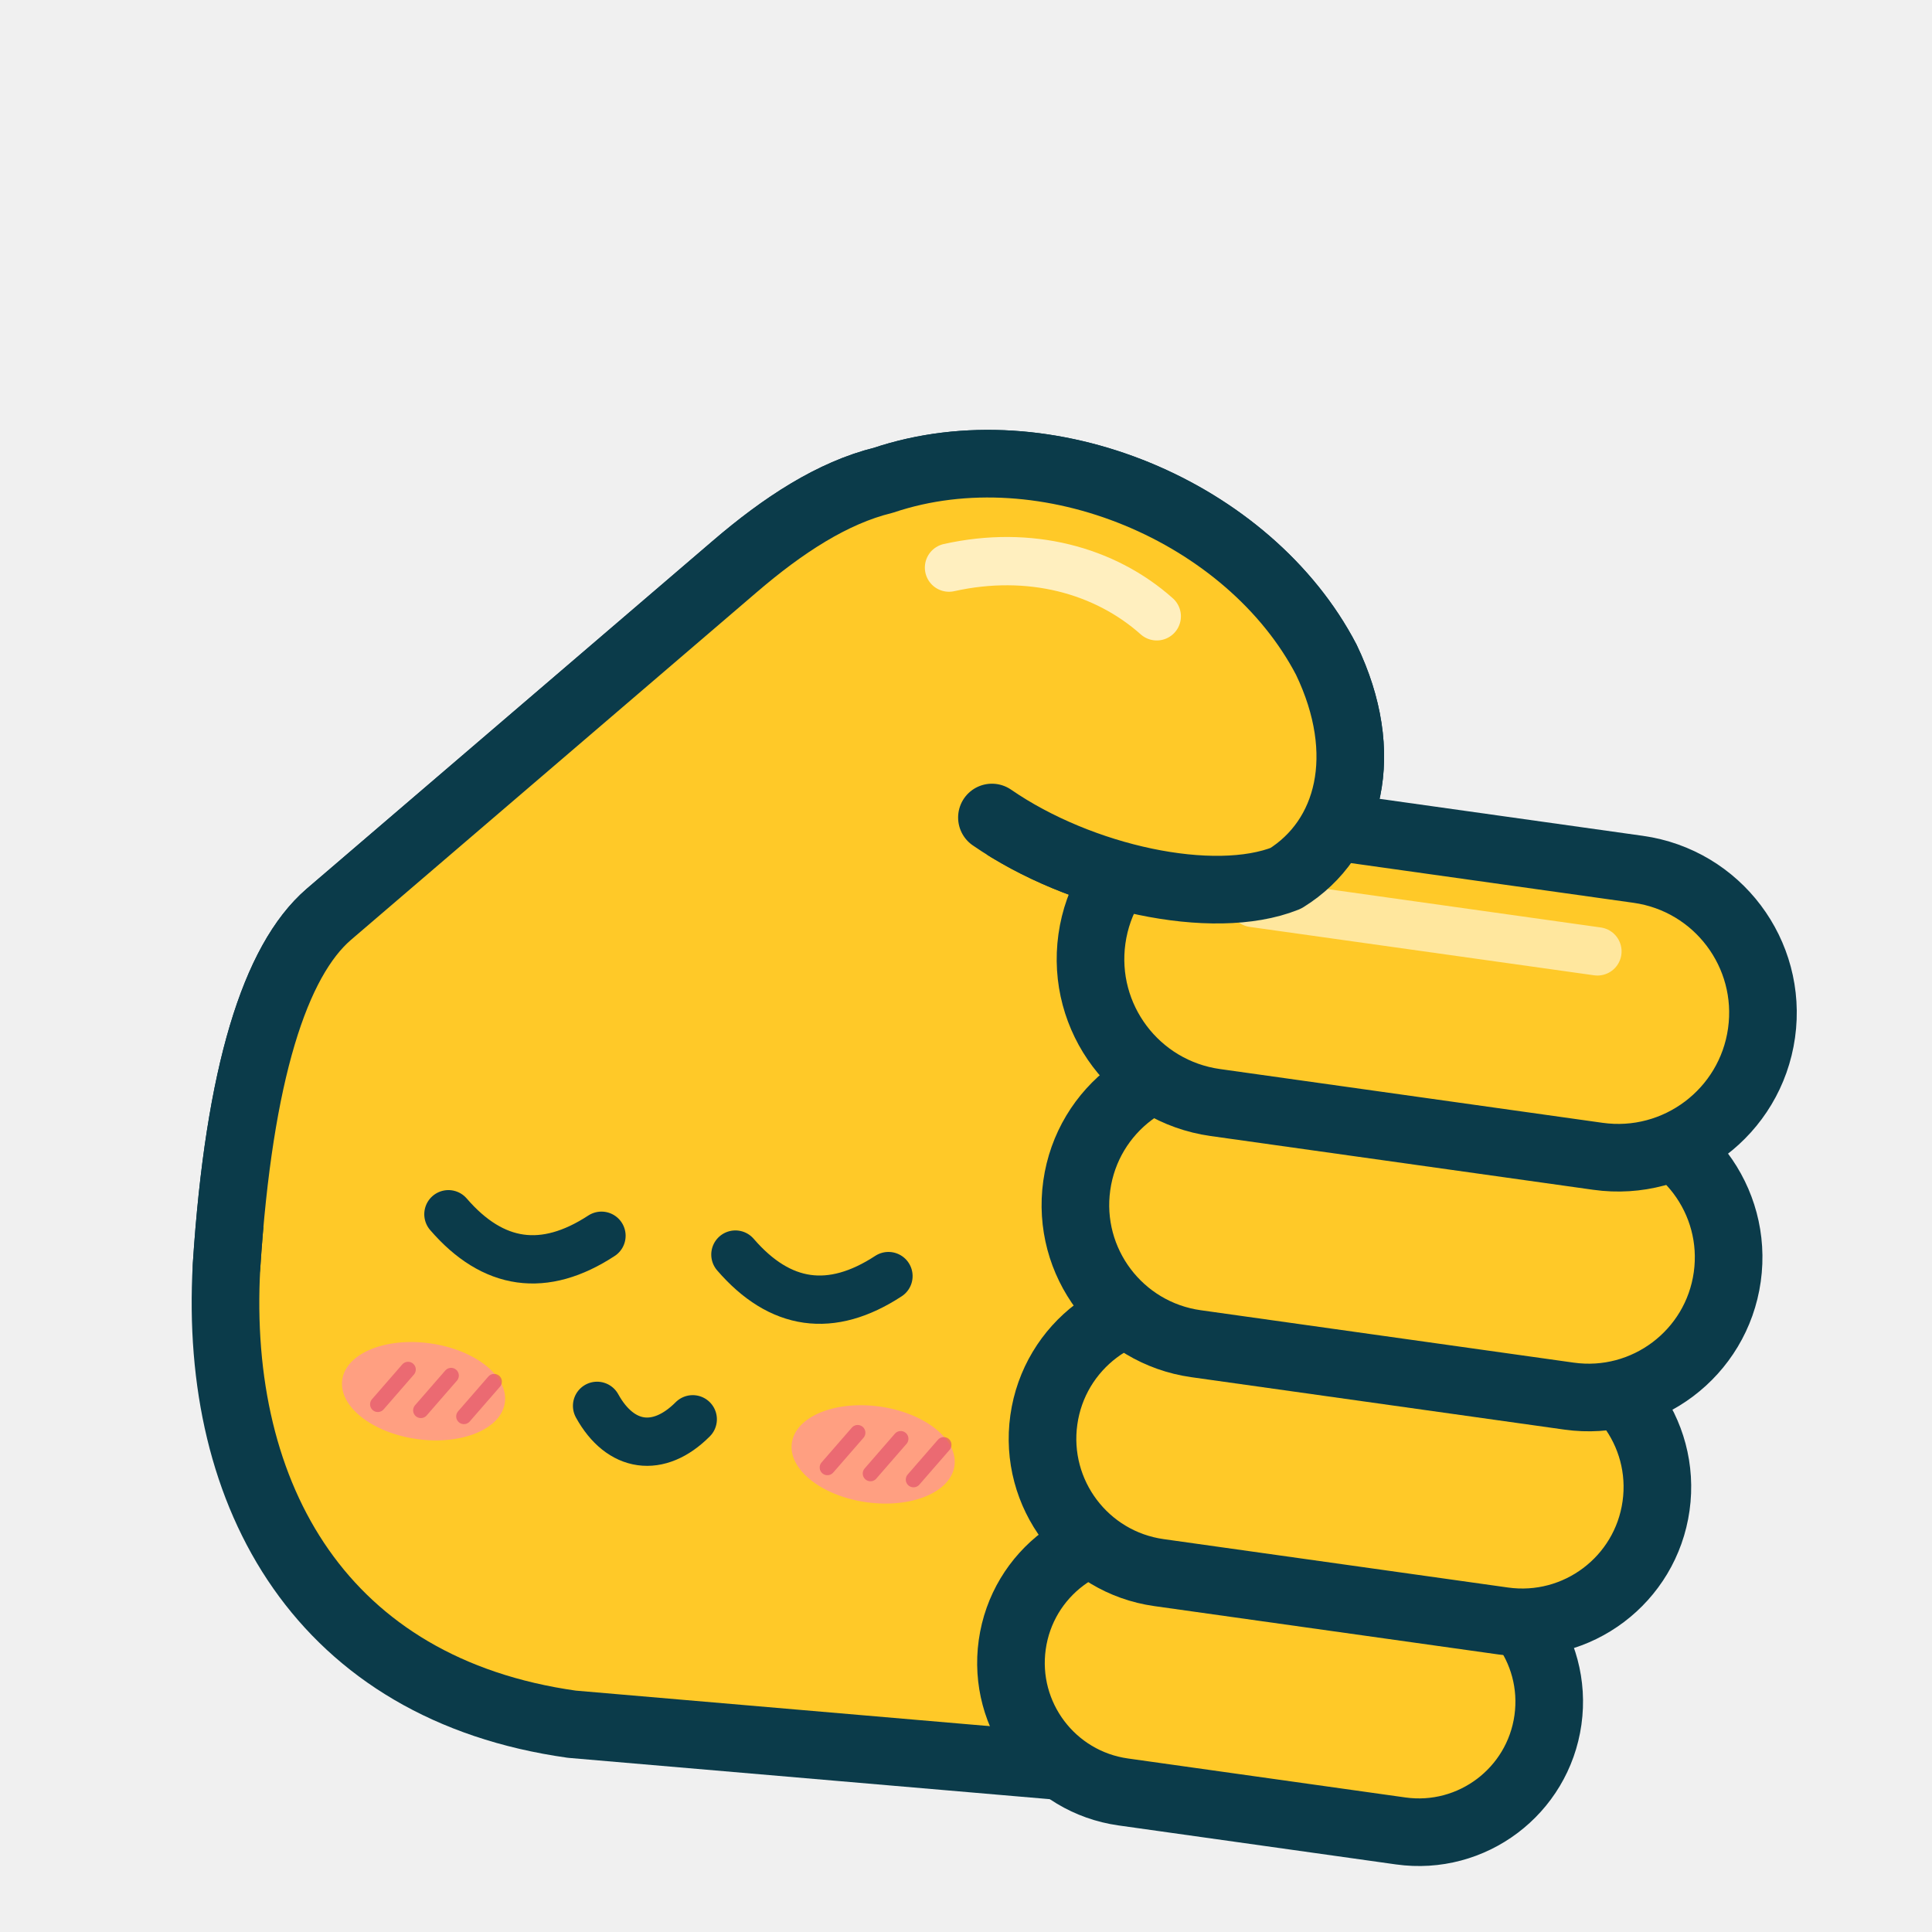
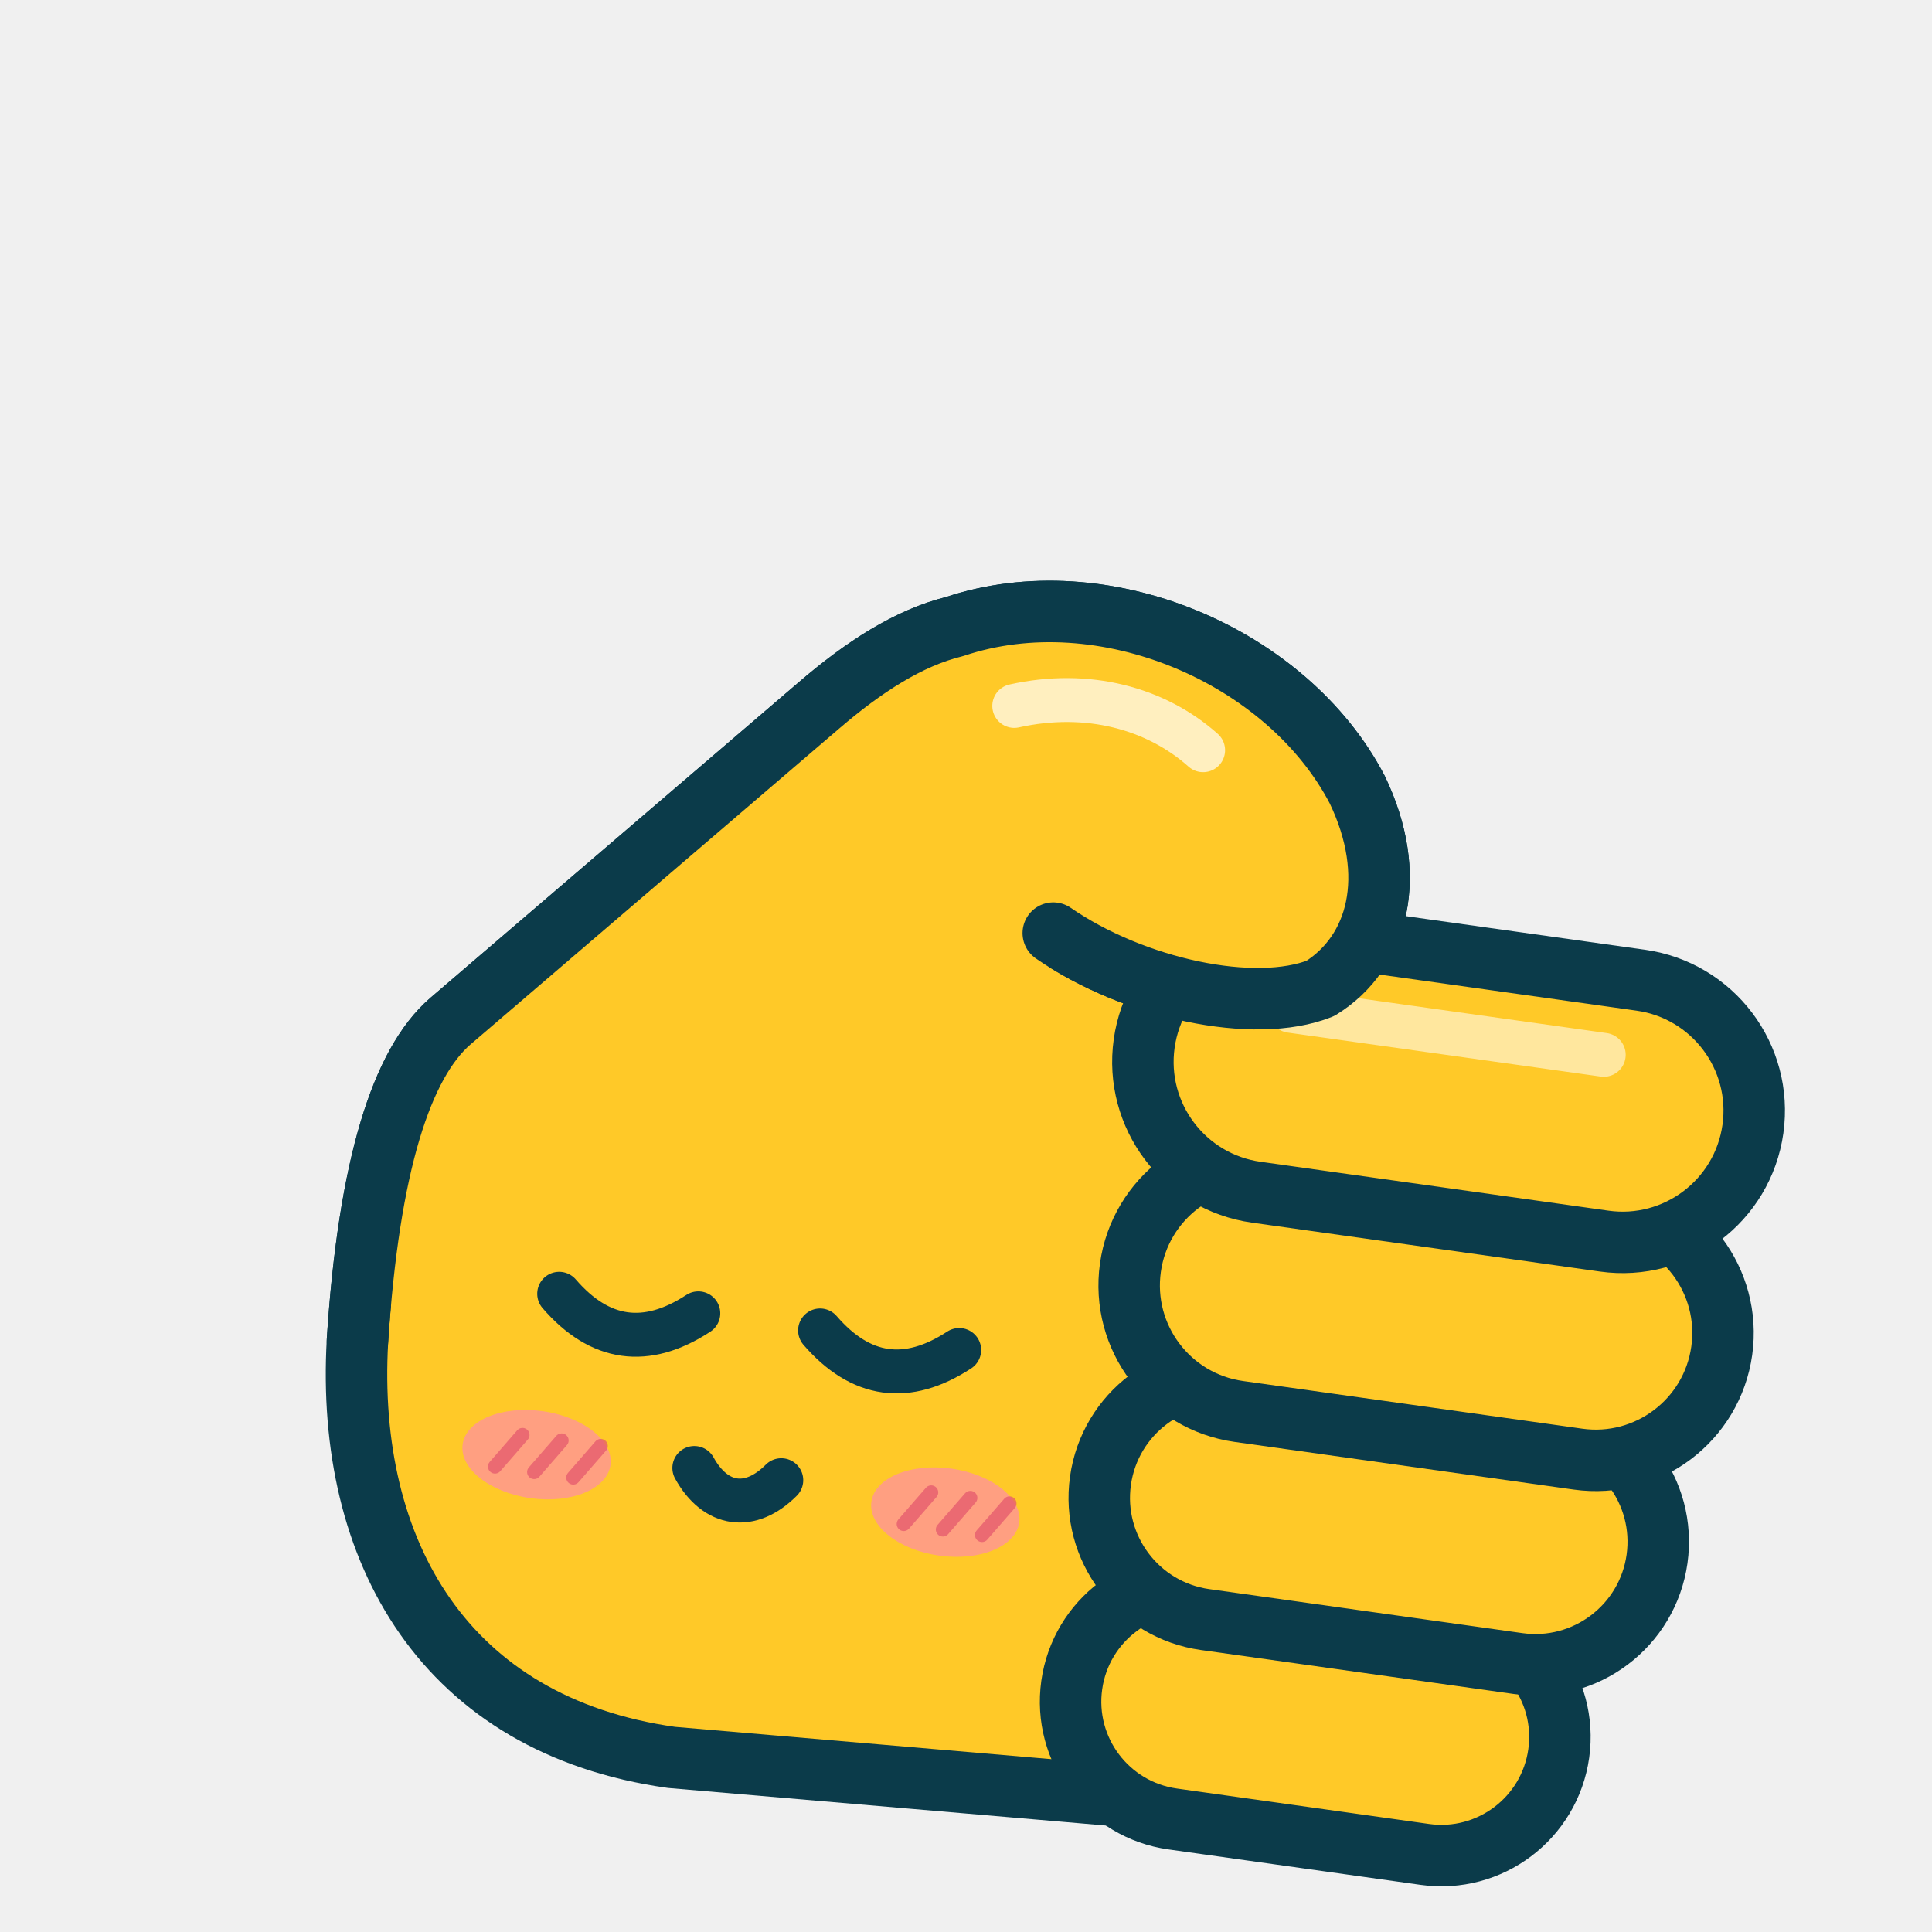
- <svg xmlns="http://www.w3.org/2000/svg" width="512" height="512" viewBox="0 0 200 200">
-   <g transform="matrix(0.99027 0.13917 -0.13917 0.99027 16.321 -19.403)">
+ <svg xmlns="http://www.w3.org/2000/svg" width="563" height="563" viewBox="0 0 220 220">
+   <g transform="matrix(0.99027 0.13917 -0.13917 0.99027 33.575 2.224)">
    <path d="M28.00 148.00 C26.50 128.00 28.60 116.00 33.40 110.50 C45.60 96.67 57.80 82.83 70.00 69.00 C74.40 64.00 79.00 60.00 84.00 58.00 C100.00 50.00 122.00 56.00 132.00 70.00 C138.00 79.00 137.00 88.00 131.00 93.00 C124.00 97.00 110.00 96.00 100.00 91.00 L126 94 L144 96 L144 186 L70 190 C44 190 30 172 28 148 Z" fill="#FFC928" stroke="#0B3B4A" stroke-width="7" stroke-linejoin="round" stroke-linecap="round" />
    <rect x="114" y="162" width="56" height="27" rx="13.5" fill="#FFC928" stroke="#0B3B4A" stroke-width="7" stroke-linejoin="round" stroke-linecap="round" />
    <rect x="114" y="138" width="64" height="28" rx="14" fill="#FFC928" stroke="#0B3B4A" stroke-width="7" stroke-linejoin="round" stroke-linecap="round" />
    <rect x="114" y="113" width="68" height="29" rx="14.5" fill="#FFC928" stroke="#0B3B4A" stroke-width="7" stroke-linejoin="round" stroke-linecap="round" />
    <rect x="112" y="87" width="70" height="30" rx="15" fill="#FFC928" stroke="#0B3B4A" stroke-width="7" stroke-linejoin="round" stroke-linecap="round" />
    <path d="M128 96 H164" stroke="#FFFFFF" stroke-width="5" stroke-linecap="round" opacity="0.55" />
    <path d="M28.00 148.00 C26.50 128.00 28.60 116.00 33.40 110.50 C45.60 96.67 57.80 82.83 70.00 69.00 C74.40 64.00 79.00 60.00 84.00 58.00 C100.00 50.00 122.00 56.00 132.00 70.00 C138.00 79.00 137.00 88.00 131.00 93.00 C124.00 97.00 110.00 96.00 100.00 91.00 L100.00 106 L52 114 Z" fill="#FFC928" />
    <path d="M28.00 148.00 C26.50 128.00 28.60 116.00 33.40 110.50 C45.60 96.67 57.80 82.83 70.00 69.00 C74.40 64.00 79.00 60.00 84.00 58.00 C100.00 50.00 122.00 56.00 132.00 70.00 C138.00 79.00 137.00 88.00 131.00 93.00 C124.00 97.00 110.00 96.00 100.00 91.00" fill="none" stroke="#0B3B4A" stroke-width="7" stroke-linejoin="round" stroke-linecap="round" />
    <ellipse transform="rotate(4.0 103.00 62.00)" cx="103.00" cy="62.00" rx="4.5" ry="10" fill="#FFFFFF" opacity="0.000" />
    <path d="M92 66 C100 63 108 64 114 68" stroke="#FFFFFF" stroke-width="5" stroke-linecap="round" fill="none" opacity="0.700" />
    <g transform="translate(0.00 0)">
-       <path d="M50 139.50 Q58 146.50 66 139.50" stroke="#0B3B4A" stroke-width="5" stroke-linecap="round" fill="none" opacity="1.000" />
-       <path d="M80 139.50 Q88 146.50 96 139.50" stroke="#0B3B4A" stroke-width="5" stroke-linecap="round" fill="none" opacity="1.000" />
+       <path d="M50.00 139.50 Q58.00 146.50 66.00 139.50" stroke="#0B3B4A" stroke-width="5" stroke-linecap="round" fill="none" opacity="1.000" />
+       <path d="M80.00 139.50 Q88.00 146.50 96.00 139.50" stroke="#0B3B4A" stroke-width="5" stroke-linecap="round" fill="none" opacity="1.000" />
      <ellipse cx="50.00" cy="158.00" rx="8.5" ry="5" fill="#FF8FA3" opacity="0.72" />
      <path d="M45.50 160.00 l2.6 -4 M50.00 160.00 l2.6 -4 M54.50 160.00 l2.6 -4" stroke="#E2546C" stroke-width="1.6" stroke-linecap="round" opacity="0.7" />
      <ellipse cx="97.00" cy="158.00" rx="8.5" ry="5" fill="#FF8FA3" opacity="0.72" />
      <path d="M92.50 160.00 l2.6 -4 M97.00 160.00 l2.6 -4 M101.50 160.00 l2.6 -4" stroke="#E2546C" stroke-width="1.6" stroke-linecap="round" opacity="0.7" />
      <path d="M68.00 157.00 C71.00 161.00 75.00 161.00 78.00 157.00 C75.00 161.00 71.00 161.00 68.00 157.00 Z" fill="#0B3B4A" stroke="#0B3B4A" stroke-width="5.00" stroke-linejoin="round" stroke-linecap="round" />
    </g>
  </g>
</svg>
